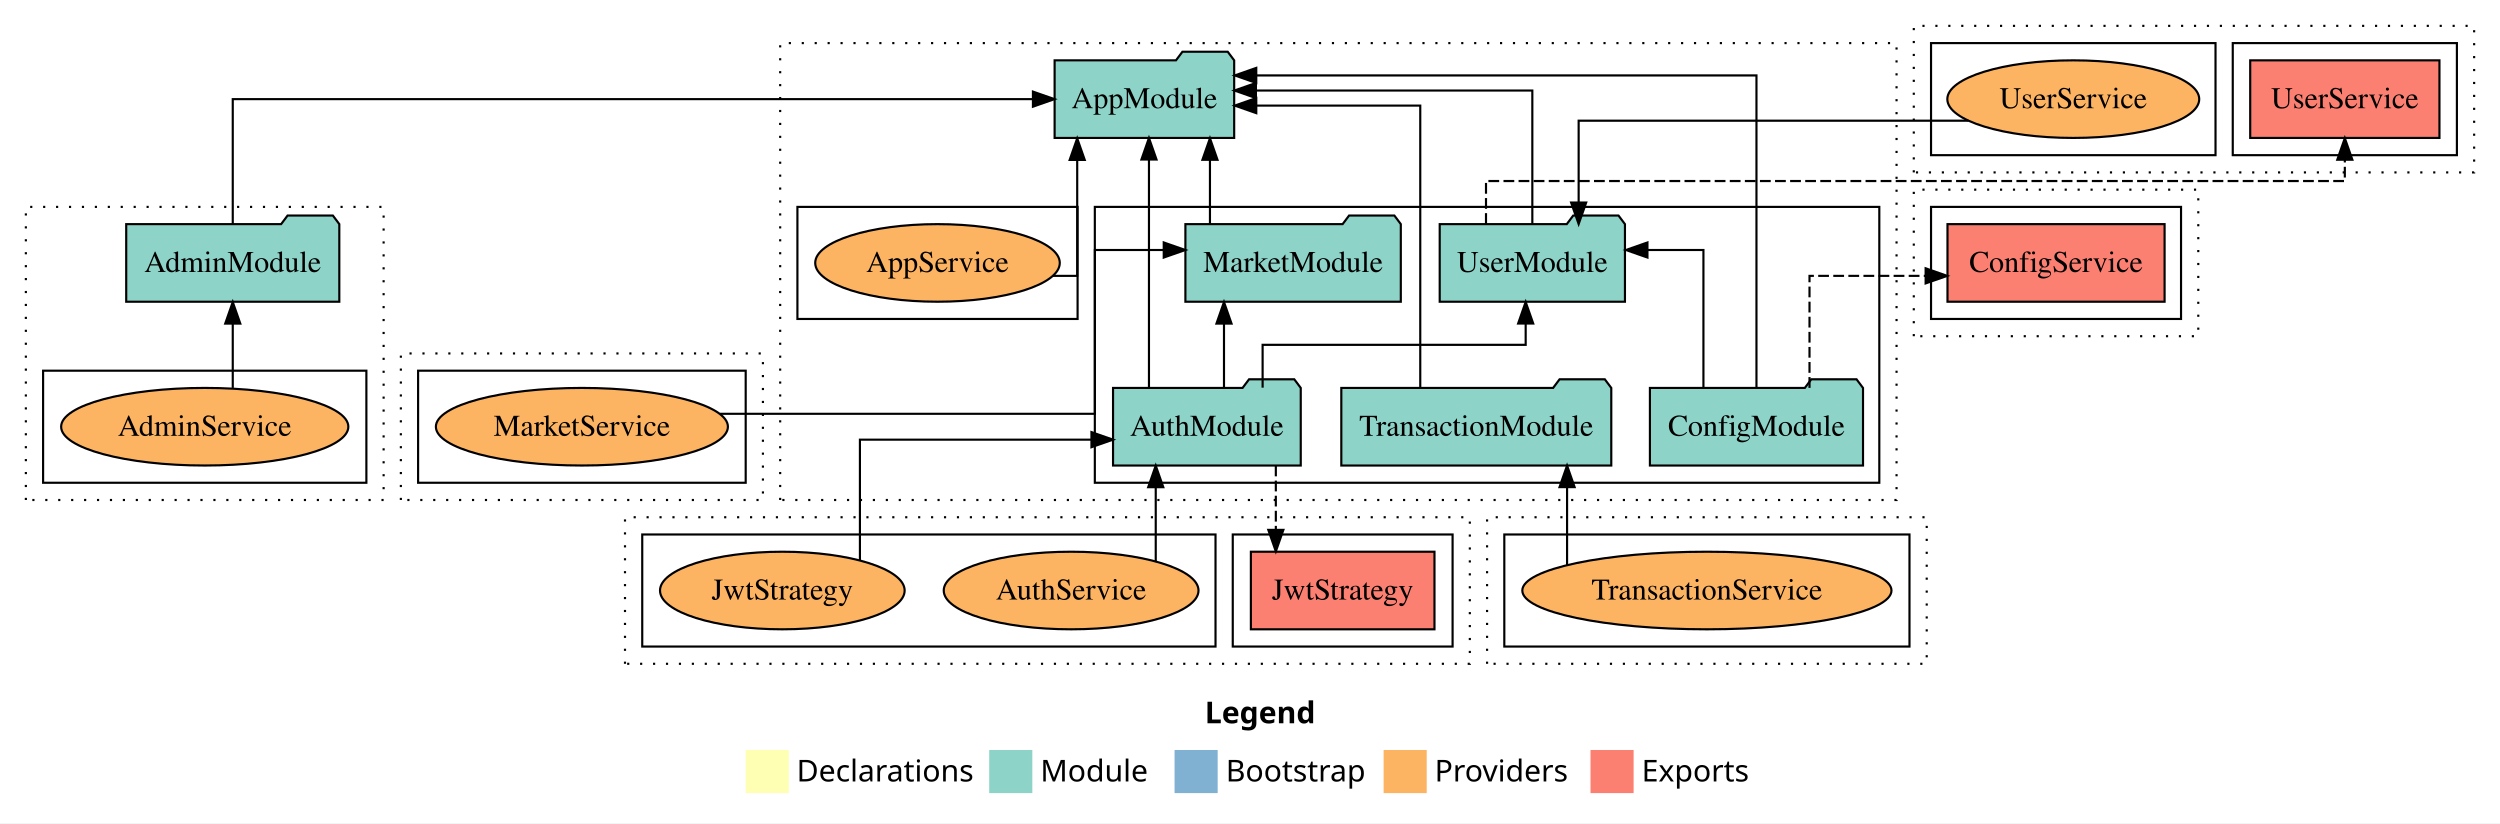
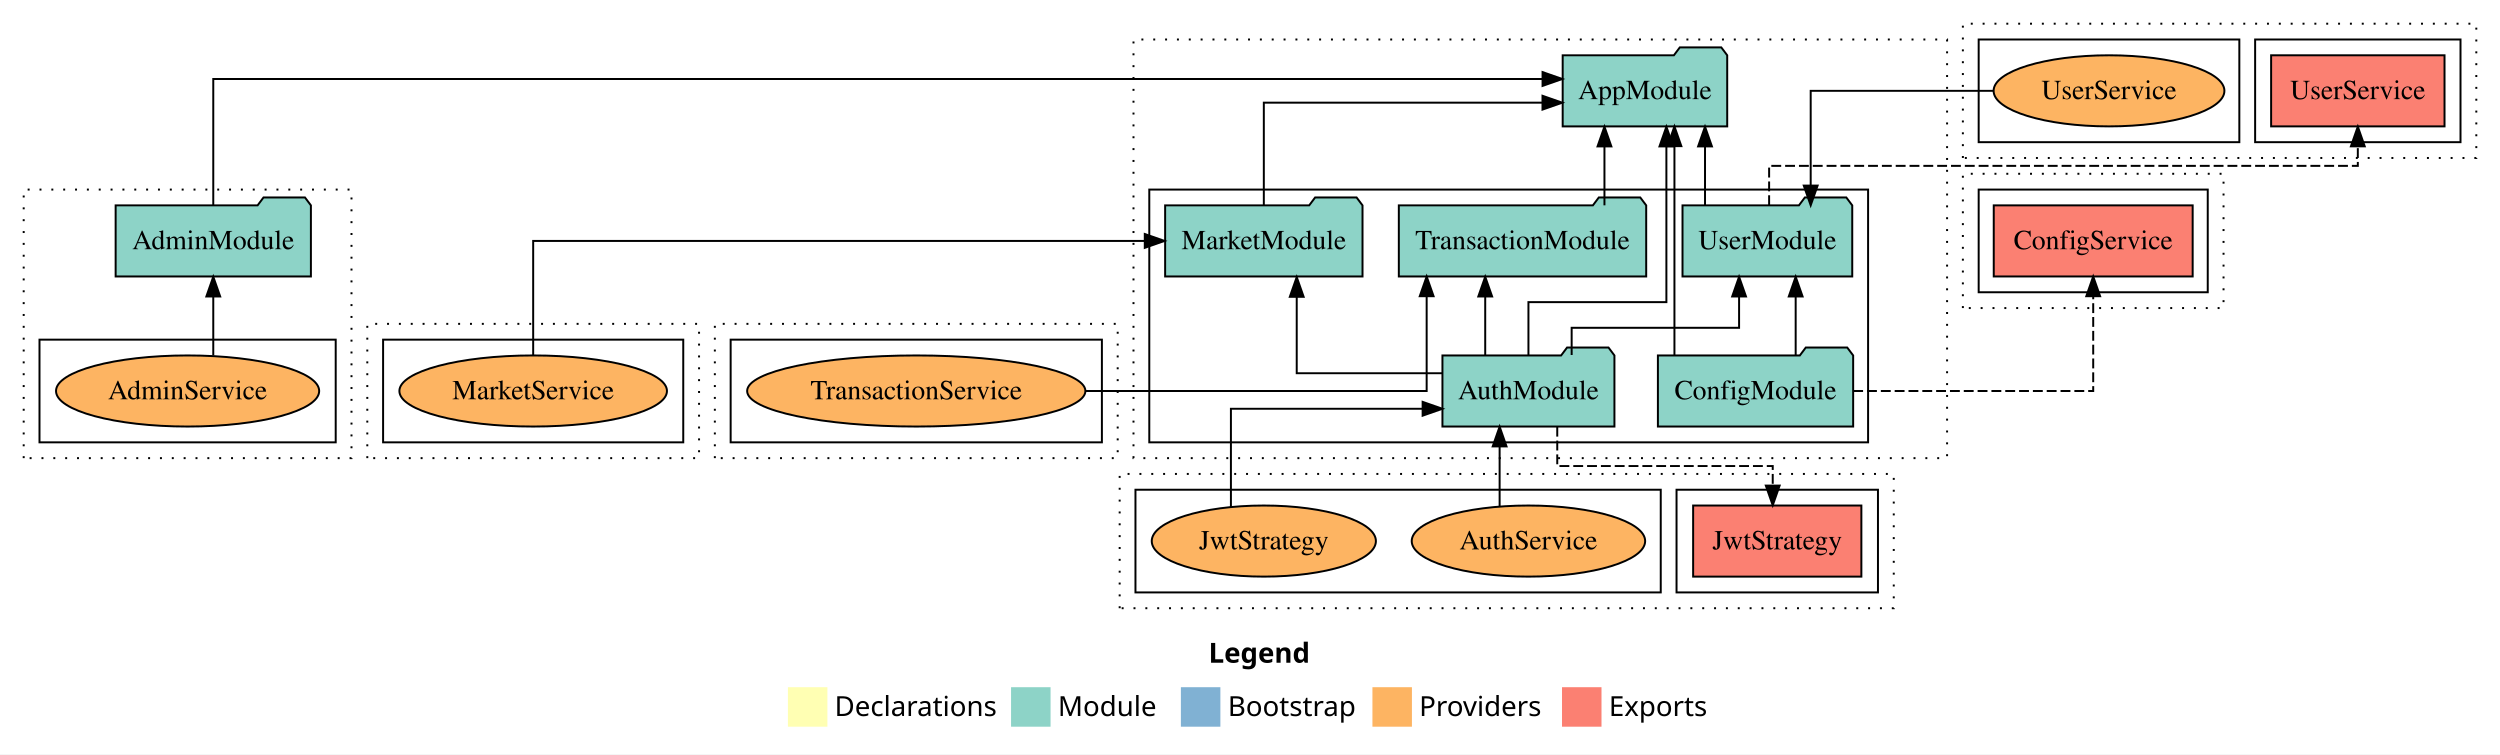
- <svg xmlns="http://www.w3.org/2000/svg" width="1160pt" height="382pt" viewBox="0.00 0.00 1160.00 382.00">
+ <svg xmlns="http://www.w3.org/2000/svg" width="1266pt" height="382pt" viewBox="0.00 0.00 1266.00 382.00">
  <g id="graph0" class="graph" transform="scale(1 1) rotate(0) translate(4 378)">
-     <polygon fill="#ffffff" stroke="transparent" points="-4,4 -4,-378 1156,-378 1156,4 -4,4" />
-     <text text-anchor="start" x="555.009" y="-42.4" font-family="sans-serif" font-weight="bold" font-size="14.00" fill="#000000">Legend</text>
-     <polygon fill="#ffffb3" stroke="transparent" points="342,-10 342,-30 362,-30 362,-10 342,-10" />
-     <text text-anchor="start" x="365.629" y="-15.4" font-family="sans-serif" font-size="14.00" fill="#000000">  Declarations</text>
-     <polygon fill="#8dd3c7" stroke="transparent" points="455,-10 455,-30 475,-30 475,-10 455,-10" />
-     <text text-anchor="start" x="478.725" y="-15.4" font-family="sans-serif" font-size="14.00" fill="#000000">  Module</text>
-     <polygon fill="#80b1d3" stroke="transparent" points="541,-10 541,-30 561,-30 561,-10 541,-10" />
-     <text text-anchor="start" x="564.781" y="-15.4" font-family="sans-serif" font-size="14.00" fill="#000000">  Bootstrap</text>
-     <polygon fill="#fdb462" stroke="transparent" points="638,-10 638,-30 658,-30 658,-10 638,-10" />
-     <text text-anchor="start" x="661.673" y="-15.4" font-family="sans-serif" font-size="14.00" fill="#000000">  Providers</text>
-     <polygon fill="#fb8072" stroke="transparent" points="734,-10 734,-30 754,-30 754,-10 734,-10" />
-     <text text-anchor="start" x="757.726" y="-15.4" font-family="sans-serif" font-size="14.00" fill="#000000">  Exports</text>
+     <polygon fill="#ffffff" stroke="transparent" points="-4,4 -4,-378 1262,-378 1262,4 -4,4" />
+     <text text-anchor="start" x="608.009" y="-42.4" font-family="sans-serif" font-weight="bold" font-size="14.00" fill="#000000">Legend</text>
+     <polygon fill="#ffffb3" stroke="transparent" points="395,-10 395,-30 415,-30 415,-10 395,-10" />
+     <text text-anchor="start" x="418.629" y="-15.4" font-family="sans-serif" font-size="14.00" fill="#000000">  Declarations</text>
+     <polygon fill="#8dd3c7" stroke="transparent" points="508,-10 508,-30 528,-30 528,-10 508,-10" />
+     <text text-anchor="start" x="531.725" y="-15.4" font-family="sans-serif" font-size="14.00" fill="#000000">  Module</text>
+     <polygon fill="#80b1d3" stroke="transparent" points="594,-10 594,-30 614,-30 614,-10 594,-10" />
+     <text text-anchor="start" x="617.781" y="-15.4" font-family="sans-serif" font-size="14.00" fill="#000000">  Bootstrap</text>
+     <polygon fill="#fdb462" stroke="transparent" points="691,-10 691,-30 711,-30 711,-10 691,-10" />
+     <text text-anchor="start" x="714.673" y="-15.4" font-family="sans-serif" font-size="14.00" fill="#000000">  Providers</text>
+     <polygon fill="#fb8072" stroke="transparent" points="787,-10 787,-30 807,-30 807,-10 787,-10" />
+     <text text-anchor="start" x="810.726" y="-15.4" font-family="sans-serif" font-size="14.00" fill="#000000">  Exports</text>
    <g id="clust1" class="cluster">
      <polygon fill="none" stroke="#000000" stroke-dasharray="1,5" points="8,-146 8,-282 174,-282 174,-146 8,-146" />
    </g>
    <g id="clust6" class="cluster">
      <polygon fill="none" stroke="#000000" points="16,-154 16,-206 166,-206 166,-154 16,-154" />
    </g>
    <g id="clust7" class="cluster">
-       <polygon fill="none" stroke="#000000" stroke-dasharray="1,5" points="358,-146 358,-358 876,-358 876,-146 358,-146" />
+       <polygon fill="none" stroke="#000000" stroke-dasharray="1,5" points="570,-146 570,-358 982,-358 982,-146 570,-146" />
    </g>
    <g id="clust9" class="cluster">
-       <polygon fill="none" stroke="#000000" points="504,-154 504,-282 868,-282 868,-154 504,-154" />
-     </g>
-     <g id="clust12" class="cluster">
-       <polygon fill="none" stroke="#000000" points="366,-230 366,-282 496,-282 496,-230 366,-230" />
+       <polygon fill="none" stroke="#000000" points="578,-154 578,-282 942,-282 942,-154 578,-154" />
    </g>
    <g id="clust13" class="cluster">
-       <polygon fill="none" stroke="#000000" stroke-dasharray="1,5" points="286,-70 286,-138 678,-138 678,-70 286,-70" />
+       <polygon fill="none" stroke="#000000" stroke-dasharray="1,5" points="563,-70 563,-138 955,-138 955,-70 563,-70" />
    </g>
    <g id="clust16" class="cluster">
-       <polygon fill="none" stroke="#000000" points="568,-78 568,-130 670,-130 670,-78 568,-78" />
+       <polygon fill="none" stroke="#000000" points="845,-78 845,-130 947,-130 947,-78 845,-78" />
    </g>
    <g id="clust18" class="cluster">
-       <polygon fill="none" stroke="#000000" points="294,-78 294,-130 560,-130 560,-78 294,-78" />
+       <polygon fill="none" stroke="#000000" points="571,-78 571,-130 837,-130 837,-78 571,-78" />
    </g>
    <g id="clust19" class="cluster">
-       <polygon fill="none" stroke="#000000" stroke-dasharray="1,5" points="884,-222 884,-290 1016,-290 1016,-222 884,-222" />
+       <polygon fill="none" stroke="#000000" stroke-dasharray="1,5" points="990,-222 990,-290 1122,-290 1122,-222 990,-222" />
    </g>
    <g id="clust22" class="cluster">
-       <polygon fill="none" stroke="#000000" points="892,-230 892,-282 1008,-282 1008,-230 892,-230" />
+       <polygon fill="none" stroke="#000000" points="998,-230 998,-282 1114,-282 1114,-230 998,-230" />
    </g>
    <g id="clust25" class="cluster">
      <polygon fill="none" stroke="#000000" stroke-dasharray="1,5" points="182,-146 182,-214 350,-214 350,-146 182,-146" />
    </g>
    <g id="clust30" class="cluster">
      <polygon fill="none" stroke="#000000" points="190,-154 190,-206 342,-206 342,-154 190,-154" />
    </g>
    <g id="clust31" class="cluster">
-       <polygon fill="none" stroke="#000000" stroke-dasharray="1,5" points="686,-70 686,-138 890,-138 890,-70 686,-70" />
+       <polygon fill="none" stroke="#000000" stroke-dasharray="1,5" points="358,-146 358,-214 562,-214 562,-146 358,-146" />
    </g>
    <g id="clust36" class="cluster">
-       <polygon fill="none" stroke="#000000" points="694,-78 694,-130 882,-130 882,-78 694,-78" />
+       <polygon fill="none" stroke="#000000" points="366,-154 366,-206 554,-206 554,-154 366,-154" />
    </g>
    <g id="clust37" class="cluster">
-       <polygon fill="none" stroke="#000000" stroke-dasharray="1,5" points="884,-298 884,-366 1144,-366 1144,-298 884,-298" />
+       <polygon fill="none" stroke="#000000" stroke-dasharray="1,5" points="990,-298 990,-366 1250,-366 1250,-298 990,-298" />
    </g>
    <g id="clust40" class="cluster">
-       <polygon fill="none" stroke="#000000" points="1032,-306 1032,-358 1136,-358 1136,-306 1032,-306" />
+       <polygon fill="none" stroke="#000000" points="1138,-306 1138,-358 1242,-358 1242,-306 1138,-306" />
    </g>
    <g id="clust42" class="cluster">
-       <polygon fill="none" stroke="#000000" points="892,-306 892,-358 1024,-358 1024,-306 892,-306" />
+       <polygon fill="none" stroke="#000000" points="998,-306 998,-358 1130,-358 1130,-306 998,-306" />
    </g>
    <g id="node1" class="node">
      <ellipse fill="#fdb462" stroke="#000000" cx="91" cy="-180" rx="66.632" ry="18" />
      <text text-anchor="middle" x="91" y="-175.8" font-family="Times,serif" font-size="14.00" fill="#000000">AdminService</text>
    </g>
    <g id="node2" class="node">
      <polygon fill="#8dd3c7" stroke="#000000" points="153.439,-274 150.439,-278 129.439,-278 126.439,-274 54.561,-274 54.561,-238 153.439,-238 153.439,-274" />
      <text text-anchor="middle" x="104" y="-251.8" font-family="Times,serif" font-size="14.00" fill="#000000">AdminModule</text>
    </g>
    <g id="edge1" class="edge">
      <path fill="none" stroke="#000000" d="M104,-198.011C104,-198.011 104,-227.855 104,-227.855" />
      <polygon fill="#000000" stroke="#000000" points="100.5,-227.855 104,-237.855 107.5,-227.855 100.5,-227.855" />
    </g>
    <g id="node8" class="node">
-       <polygon fill="#8dd3c7" stroke="#000000" points="568.657,-350 565.657,-354 544.657,-354 541.657,-350 485.343,-350 485.343,-314 568.657,-314 568.657,-350" />
-       <text text-anchor="middle" x="527" y="-327.8" font-family="Times,serif" font-size="14.00" fill="#000000">AppModule</text>
+       <polygon fill="#8dd3c7" stroke="#000000" points="870.657,-350 867.657,-354 846.657,-354 843.657,-350 787.343,-350 787.343,-314 870.657,-314 870.657,-350" />
+       <text text-anchor="middle" x="829" y="-327.8" font-family="Times,serif" font-size="14.00" fill="#000000">AppModule</text>
    </g>
    <g id="edge2" class="edge">
-       <path fill="none" stroke="#000000" d="M104,-274.011C104,-296.485 104,-332 104,-332 104,-332 475.284,-332 475.284,-332" />
-       <polygon fill="#000000" stroke="#000000" points="475.284,-335.5 485.284,-332 475.283,-328.5 475.284,-335.5" />
+       <path fill="none" stroke="#000000" d="M104,-274.199C104,-298.356 104,-338 104,-338 104,-338 777.152,-338 777.152,-338" />
+       <polygon fill="#000000" stroke="#000000" points="777.153,-341.5 787.152,-338 777.152,-334.5 777.153,-341.5" />
    </g>
    <g id="node3" class="node">
-       <polygon fill="#8dd3c7" stroke="#000000" points="599.548,-198 596.548,-202 575.548,-202 572.548,-198 512.452,-198 512.452,-162 599.548,-162 599.548,-198" />
-       <text text-anchor="middle" x="556" y="-175.8" font-family="Times,serif" font-size="14.00" fill="#000000">AuthModule</text>
+       <polygon fill="#8dd3c7" stroke="#000000" points="813.548,-198 810.548,-202 789.548,-202 786.548,-198 726.452,-198 726.452,-162 813.548,-162 813.548,-198" />
+       <text text-anchor="middle" x="770" y="-175.8" font-family="Times,serif" font-size="14.00" fill="#000000">AuthModule</text>
    </g>
    <g id="node5" class="node">
-       <polygon fill="#8dd3c7" stroke="#000000" points="645.975,-274 642.975,-278 621.975,-278 618.975,-274 546.025,-274 546.025,-238 645.975,-238 645.975,-274" />
-       <text text-anchor="middle" x="596" y="-251.8" font-family="Times,serif" font-size="14.00" fill="#000000">MarketModule</text>
-     </g>
-     <g id="edge13" class="edge">
-       <path fill="none" stroke="#000000" d="M563.933,-198.011C563.933,-198.011 563.933,-227.855 563.933,-227.855" />
-       <polygon fill="#000000" stroke="#000000" points="560.433,-227.855 563.933,-237.855 567.433,-227.855 560.433,-227.855" />
+       <polygon fill="#8dd3c7" stroke="#000000" points="685.975,-274 682.975,-278 661.975,-278 658.975,-274 586.025,-274 586.025,-238 685.975,-238 685.975,-274" />
+       <text text-anchor="middle" x="636" y="-251.8" font-family="Times,serif" font-size="14.00" fill="#000000">MarketModule</text>
+     </g>
+     <g id="edge12" class="edge">
+       <path fill="none" stroke="#000000" d="M726.308,-189C692.947,-189 652.663,-189 652.663,-189 652.663,-189 652.663,-227.692 652.663,-227.692" />
+       <polygon fill="#000000" stroke="#000000" points="649.163,-227.692 652.663,-237.692 656.163,-227.692 649.163,-227.692" />
+     </g>
+     <g id="node6" class="node">
+       <polygon fill="#8dd3c7" stroke="#000000" points="829.633,-274 826.633,-278 805.633,-278 802.633,-274 704.367,-274 704.367,-238 829.633,-238 829.633,-274" />
+       <text text-anchor="middle" x="767" y="-251.8" font-family="Times,serif" font-size="14.00" fill="#000000">TransactionModule</text>
+     </g>
+     <g id="edge14" class="edge">
+       <path fill="none" stroke="#000000" d="M748.113,-198.011C748.113,-198.011 748.113,-227.855 748.113,-227.855" />
+       <polygon fill="#000000" stroke="#000000" points="744.613,-227.855 748.113,-237.855 751.613,-227.855 744.613,-227.855" />
    </g>
    <g id="node7" class="node">
-       <polygon fill="#8dd3c7" stroke="#000000" points="749.976,-274 746.976,-278 725.976,-278 722.976,-274 664.024,-274 664.024,-238 749.976,-238 749.976,-274" />
-       <text text-anchor="middle" x="707" y="-251.8" font-family="Times,serif" font-size="14.00" fill="#000000">UserModule</text>
+       <polygon fill="#8dd3c7" stroke="#000000" points="933.976,-274 930.976,-278 909.976,-278 906.976,-274 848.024,-274 848.024,-238 933.976,-238 933.976,-274" />
+       <text text-anchor="middle" x="891" y="-251.8" font-family="Times,serif" font-size="14.00" fill="#000000">UserModule</text>
    </g>
    <g id="edge16" class="edge">
-       <path fill="none" stroke="#000000" d="M581.853,-198.11C581.853,-207.897 581.853,-218 581.853,-218 581.853,-218 703.914,-218 703.914,-218 703.914,-218 703.914,-227.89 703.914,-227.89" />
-       <polygon fill="#000000" stroke="#000000" points="700.414,-227.89 703.914,-237.89 707.414,-227.89 700.414,-227.89" />
+       <path fill="none" stroke="#000000" d="M791.887,-198.243C791.887,-205.43 791.887,-212 791.887,-212 791.887,-212 876.671,-212 876.671,-212 876.671,-212 876.671,-227.85 876.671,-227.85" />
+       <polygon fill="#000000" stroke="#000000" points="873.171,-227.849 876.671,-237.85 880.171,-227.85 873.171,-227.849" />
    </g>
    <g id="edge3" class="edge">
-       <path fill="none" stroke="#000000" d="M529.12,-198.033C529.12,-198.033 529.12,-303.99 529.12,-303.99" />
-       <polygon fill="#000000" stroke="#000000" points="525.62,-303.99 529.12,-313.99 532.62,-303.99 525.62,-303.99" />
+       <path fill="none" stroke="#000000" d="M770,-198.044C770,-210.563 770,-225 770,-225 770,-225 839.858,-225 839.858,-225 839.858,-225 839.858,-303.849 839.858,-303.849" />
+       <polygon fill="#000000" stroke="#000000" points="836.358,-303.849 839.858,-313.849 843.358,-303.849 836.358,-303.849" />
+     </g>
+     <g id="node9" class="node">
+       <polygon fill="#fb8072" stroke="#000000" points="938.596,-122 853.404,-122 853.404,-86 938.596,-86 938.596,-122" />
+       <text text-anchor="middle" x="896" y="-99.8" font-family="Times,serif" font-size="14.00" fill="#000000">JwtStrategy </text>
+     </g>
+     <g id="edge8" class="edge">
+       <path fill="none" stroke="#000000" stroke-dasharray="5,2" d="M784.591,-161.89C784.591,-152.103 784.591,-142 784.591,-142 784.591,-142 893.711,-142 893.711,-142 893.711,-142 893.711,-132.11 893.711,-132.11" />
+       <polygon fill="#000000" stroke="#000000" points="897.211,-132.11 893.711,-122.11 890.211,-132.11 897.211,-132.11" />
+     </g>
+     <g id="node4" class="node">
+       <polygon fill="#8dd3c7" stroke="#000000" points="934.439,-198 931.439,-202 910.439,-202 907.439,-198 835.561,-198 835.561,-162 934.439,-162 934.439,-198" />
+       <text text-anchor="middle" x="885" y="-175.8" font-family="Times,serif" font-size="14.00" fill="#000000">ConfigModule</text>
+     </g>
+     <g id="edge17" class="edge">
+       <path fill="none" stroke="#000000" d="M905.329,-198.011C905.329,-198.011 905.329,-227.855 905.329,-227.855" />
+       <polygon fill="#000000" stroke="#000000" points="901.83,-227.855 905.329,-237.855 908.83,-227.855 901.83,-227.855" />
+     </g>
+     <g id="edge4" class="edge">
+       <path fill="none" stroke="#000000" d="M843.935,-198.033C843.935,-198.033 843.935,-303.99 843.935,-303.99" />
+       <polygon fill="#000000" stroke="#000000" points="840.435,-303.99 843.935,-313.99 847.435,-303.99 840.435,-303.99" />
+     </g>
+     <g id="node12" class="node">
+       <polygon fill="#fb8072" stroke="#000000" points="1106.366,-274 1005.634,-274 1005.634,-238 1106.366,-238 1106.366,-274" />
+       <text text-anchor="middle" x="1056" y="-251.8" font-family="Times,serif" font-size="14.00" fill="#000000">ConfigService </text>
+     </g>
+     <g id="edge11" class="edge">
+       <path fill="none" stroke="#000000" stroke-dasharray="5,2" d="M934.46,-180C984.963,-180 1056,-180 1056,-180 1056,-180 1056,-227.989 1056,-227.989" />
+       <polygon fill="#000000" stroke="#000000" points="1052.5,-227.989 1056,-237.989 1059.5,-227.989 1052.5,-227.989" />
+     </g>
+     <g id="edge5" class="edge">
+       <path fill="none" stroke="#000000" d="M636,-274.027C636,-294.767 636,-326 636,-326 636,-326 777.122,-326 777.122,-326" />
+       <polygon fill="#000000" stroke="#000000" points="777.122,-329.5 787.122,-326 777.122,-322.5 777.122,-329.5" />
+     </g>
+     <g id="edge6" class="edge">
+       <path fill="none" stroke="#000000" d="M808.494,-274.011C808.494,-274.011 808.494,-303.855 808.494,-303.855" />
+       <polygon fill="#000000" stroke="#000000" points="804.994,-303.855 808.494,-313.855 811.994,-303.855 804.994,-303.855" />
+     </g>
+     <g id="edge7" class="edge">
+       <path fill="none" stroke="#000000" d="M859.42,-274.011C859.42,-274.011 859.42,-303.855 859.42,-303.855" />
+       <polygon fill="#000000" stroke="#000000" points="855.92,-303.855 859.42,-313.855 862.92,-303.855 855.92,-303.855" />
+     </g>
+     <g id="node15" class="node">
+       <polygon fill="#fb8072" stroke="#000000" points="1233.904,-350 1146.096,-350 1146.096,-314 1233.904,-314 1233.904,-350" />
+       <text text-anchor="middle" x="1190" y="-327.8" font-family="Times,serif" font-size="14.00" fill="#000000">UserService </text>
+     </g>
+     <g id="edge18" class="edge">
+       <path fill="none" stroke="#000000" stroke-dasharray="5,2" d="M891.881,-274.11C891.881,-283.897 891.881,-294 891.881,-294 891.881,-294 1190,-294 1190,-294 1190,-294 1190,-303.89 1190,-303.89" />
+       <polygon fill="#000000" stroke="#000000" points="1186.5,-303.89 1190,-313.89 1193.5,-303.89 1186.5,-303.89" />
    </g>
    <g id="node10" class="node">
-       <polygon fill="#fb8072" stroke="#000000" points="661.596,-122 576.404,-122 576.404,-86 661.596,-86 661.596,-122" />
-       <text text-anchor="middle" x="619" y="-99.8" font-family="Times,serif" font-size="14.00" fill="#000000">JwtStrategy </text>
+       <ellipse fill="#fdb462" stroke="#000000" cx="770" cy="-104" rx="59.108" ry="18" />
+       <text text-anchor="middle" x="770" y="-99.8" font-family="Times,serif" font-size="14.00" fill="#000000">AuthService</text>
    </g>
    <g id="edge9" class="edge">
-       <path fill="none" stroke="#000000" stroke-dasharray="5,2" d="M587.988,-161.989C587.988,-161.989 587.988,-132.145 587.988,-132.145" />
-       <polygon fill="#000000" stroke="#000000" points="591.488,-132.145 587.988,-122.145 584.488,-132.145 591.488,-132.145" />
-     </g>
-     <g id="node4" class="node">
-       <polygon fill="#8dd3c7" stroke="#000000" points="860.439,-198 857.439,-202 836.439,-202 833.439,-198 761.561,-198 761.561,-162 860.439,-162 860.439,-198" />
-       <text text-anchor="middle" x="811" y="-175.8" font-family="Times,serif" font-size="14.00" fill="#000000">ConfigModule</text>
-     </g>
-     <g id="edge17" class="edge">
-       <path fill="none" stroke="#000000" d="M786.391,-198.198C786.391,-222.356 786.391,-262 786.391,-262 786.391,-262 760.412,-262 760.412,-262" />
-       <polygon fill="#000000" stroke="#000000" points="760.412,-258.5 750.412,-262 760.412,-265.5 760.412,-258.5" />
-     </g>
-     <g id="edge4" class="edge">
-       <path fill="none" stroke="#000000" d="M811,-198.067C811,-240.506 811,-343 811,-343 811,-343 578.905,-343 578.905,-343" />
-       <polygon fill="#000000" stroke="#000000" points="578.905,-339.5 568.905,-343 578.905,-346.5 578.905,-339.5" />
+       <path fill="none" stroke="#000000" d="M755.409,-121.627C755.409,-121.627 755.409,-151.941 755.409,-151.941" />
+       <polygon fill="#000000" stroke="#000000" points="751.909,-151.941 755.409,-161.941 758.909,-151.941 751.909,-151.941" />
+     </g>
+     <g id="node11" class="node">
+       <ellipse fill="#fdb462" stroke="#000000" cx="636" cy="-104" rx="56.756" ry="18" />
+       <text text-anchor="middle" x="636" y="-99.8" font-family="Times,serif" font-size="14.00" fill="#000000">JwtStrategy</text>
+     </g>
+     <g id="edge10" class="edge">
+       <path fill="none" stroke="#000000" d="M619.337,-121.254C619.337,-141.106 619.337,-171 619.337,-171 619.337,-171 716.422,-171 716.422,-171" />
+       <polygon fill="#000000" stroke="#000000" points="716.422,-174.5 726.422,-171 716.422,-167.5 716.422,-174.5" />
    </g>
    <g id="node13" class="node">
-       <polygon fill="#fb8072" stroke="#000000" points="1000.366,-274 899.634,-274 899.634,-238 1000.366,-238 1000.366,-274" />
-       <text text-anchor="middle" x="950" y="-251.8" font-family="Times,serif" font-size="14.00" fill="#000000">ConfigService </text>
-     </g>
-     <g id="edge12" class="edge">
-       <path fill="none" stroke="#000000" stroke-dasharray="5,2" d="M835.609,-198.027C835.609,-218.767 835.609,-250 835.609,-250 835.609,-250 889.494,-250 889.494,-250" />
-       <polygon fill="#000000" stroke="#000000" points="889.494,-253.5 899.494,-250 889.494,-246.5 889.494,-253.5" />
-     </g>
-     <g id="edge5" class="edge">
-       <path fill="none" stroke="#000000" d="M557.42,-274.011C557.42,-274.011 557.42,-303.855 557.42,-303.855" />
-       <polygon fill="#000000" stroke="#000000" points="553.92,-303.855 557.42,-313.855 560.92,-303.855 553.92,-303.855" />
-     </g>
-     <g id="node6" class="node">
-       <polygon fill="#8dd3c7" stroke="#000000" points="743.633,-198 740.633,-202 719.633,-202 716.633,-198 618.367,-198 618.367,-162 743.633,-162 743.633,-198" />
-       <text text-anchor="middle" x="681" y="-175.8" font-family="Times,serif" font-size="14.00" fill="#000000">TransactionModule</text>
-     </g>
-     <g id="edge6" class="edge">
-       <path fill="none" stroke="#000000" d="M655,-198.27C655,-238.058 655,-329 655,-329 655,-329 578.912,-329 578.912,-329" />
-       <polygon fill="#000000" stroke="#000000" points="578.912,-325.5 568.912,-329 578.912,-332.5 578.912,-325.5" />
-     </g>
-     <g id="edge7" class="edge">
-       <path fill="none" stroke="#000000" d="M707,-274.153C707,-297.757 707,-336 707,-336 707,-336 578.748,-336 578.748,-336" />
-       <polygon fill="#000000" stroke="#000000" points="578.748,-332.5 568.748,-336 578.748,-339.5 578.748,-332.5" />
-     </g>
-     <g id="node16" class="node">
-       <polygon fill="#fb8072" stroke="#000000" points="1127.904,-350 1040.096,-350 1040.096,-314 1127.904,-314 1127.904,-350" />
-       <text text-anchor="middle" x="1084" y="-327.8" font-family="Times,serif" font-size="14.00" fill="#000000">UserService </text>
-     </g>
-     <g id="edge18" class="edge">
-       <path fill="none" stroke="#000000" stroke-dasharray="5,2" d="M685.506,-274.11C685.506,-283.897 685.506,-294 685.506,-294 685.506,-294 1084,-294 1084,-294 1084,-294 1084,-303.89 1084,-303.89" />
-       <polygon fill="#000000" stroke="#000000" points="1080.5,-303.89 1084,-313.89 1087.5,-303.89 1080.5,-303.89" />
-     </g>
-     <g id="node9" class="node">
-       <ellipse fill="#fdb462" stroke="#000000" cx="431" cy="-256" rx="56.741" ry="18" />
-       <text text-anchor="middle" x="431" y="-251.8" font-family="Times,serif" font-size="14.00" fill="#000000">AppService</text>
-     </g>
-     <g id="edge8" class="edge">
-       <path fill="none" stroke="#000000" d="M484.531,-250C491.249,-250 495.822,-250 495.822,-250 495.822,-250 495.822,-303.801 495.822,-303.801" />
-       <polygon fill="#000000" stroke="#000000" points="492.322,-303.801 495.822,-313.801 499.322,-303.802 492.322,-303.801" />
-     </g>
-     <g id="node11" class="node">
-       <ellipse fill="#fdb462" stroke="#000000" cx="493" cy="-104" rx="59.108" ry="18" />
-       <text text-anchor="middle" x="493" y="-99.8" font-family="Times,serif" font-size="14.00" fill="#000000">AuthService</text>
-     </g>
-     <g id="edge10" class="edge">
-       <path fill="none" stroke="#000000" d="M532.265,-117.587C532.265,-117.587 532.265,-151.957 532.265,-151.957" />
-       <polygon fill="#000000" stroke="#000000" points="528.765,-151.957 532.265,-161.957 535.765,-151.958 528.765,-151.957" />
-     </g>
-     <g id="node12" class="node">
-       <ellipse fill="#fdb462" stroke="#000000" cx="359" cy="-104" rx="56.756" ry="18" />
-       <text text-anchor="middle" x="359" y="-99.8" font-family="Times,serif" font-size="14.00" fill="#000000">JwtStrategy</text>
-     </g>
-     <g id="edge11" class="edge">
-       <path fill="none" stroke="#000000" d="M395.004,-118.165C395.004,-138.62 395.004,-174 395.004,-174 395.004,-174 502.432,-174 502.432,-174" />
-       <polygon fill="#000000" stroke="#000000" points="502.432,-177.5 512.432,-174 502.432,-170.5 502.432,-177.5" />
-     </g>
-     <g id="node14" class="node">
      <ellipse fill="#fdb462" stroke="#000000" cx="266" cy="-180" rx="67.753" ry="18" />
      <text text-anchor="middle" x="266" y="-175.8" font-family="Times,serif" font-size="14.00" fill="#000000">MarketService</text>
    </g>
-     <g id="edge14" class="edge">
-       <path fill="none" stroke="#000000" d="M330.099,-186C400.599,-186 504.024,-186 504.024,-186 504.024,-186 504.024,-262 504.024,-262 504.024,-262 535.975,-262 535.975,-262" />
-       <polygon fill="#000000" stroke="#000000" points="535.975,-265.5 545.975,-262 535.975,-258.5 535.975,-265.5" />
-     </g>
-     <g id="node15" class="node">
-       <ellipse fill="#fdb462" stroke="#000000" cx="788" cy="-104" rx="85.649" ry="18" />
-       <text text-anchor="middle" x="788" y="-99.8" font-family="Times,serif" font-size="14.00" fill="#000000">TransactionService</text>
+     <g id="edge13" class="edge">
+       <path fill="none" stroke="#000000" d="M266,-198.011C266,-220.485 266,-256 266,-256 266,-256 575.715,-256 575.715,-256" />
+       <polygon fill="#000000" stroke="#000000" points="575.715,-259.5 585.715,-256 575.715,-252.5 575.715,-259.5" />
+     </g>
+     <g id="node14" class="node">
+       <ellipse fill="#fdb462" stroke="#000000" cx="460" cy="-180" rx="85.649" ry="18" />
+       <text text-anchor="middle" x="460" y="-175.8" font-family="Times,serif" font-size="14.00" fill="#000000">TransactionService</text>
    </g>
    <g id="edge15" class="edge">
-       <path fill="none" stroke="#000000" d="M723.121,-115.875C723.121,-115.875 723.121,-151.989 723.121,-151.989" />
-       <polygon fill="#000000" stroke="#000000" points="719.621,-151.989 723.121,-161.989 726.621,-151.989 719.621,-151.989" />
-     </g>
-     <g id="node17" class="node">
-       <ellipse fill="#fdb462" stroke="#000000" cx="958" cy="-332" rx="58.441" ry="18" />
-       <text text-anchor="middle" x="958" y="-327.8" font-family="Times,serif" font-size="14.00" fill="#000000">UserService</text>
+       <path fill="none" stroke="#000000" d="M545.705,-180C620.941,-180 718.461,-180 718.461,-180 718.461,-180 718.461,-227.989 718.461,-227.989" />
+       <polygon fill="#000000" stroke="#000000" points="714.961,-227.989 718.461,-237.989 721.961,-227.989 714.961,-227.989" />
+     </g>
+     <g id="node16" class="node">
+       <ellipse fill="#fdb462" stroke="#000000" cx="1064" cy="-332" rx="58.441" ry="18" />
+       <text text-anchor="middle" x="1064" y="-327.8" font-family="Times,serif" font-size="14.00" fill="#000000">UserService</text>
    </g>
    <g id="edge19" class="edge">
-       <path fill="none" stroke="#000000" d="M909.328,-322C841.958,-322 728.494,-322 728.494,-322 728.494,-322 728.494,-284.035 728.494,-284.035" />
-       <polygon fill="#000000" stroke="#000000" points="731.994,-284.035 728.494,-274.035 724.994,-284.035 731.994,-284.035" />
+       <path fill="none" stroke="#000000" d="M1005.594,-332C963.085,-332 912.935,-332 912.935,-332 912.935,-332 912.935,-284.011 912.935,-284.011" />
+       <polygon fill="#000000" stroke="#000000" points="916.435,-284.011 912.935,-274.011 909.435,-284.011 916.435,-284.011" />
    </g>
  </g>
</svg>
